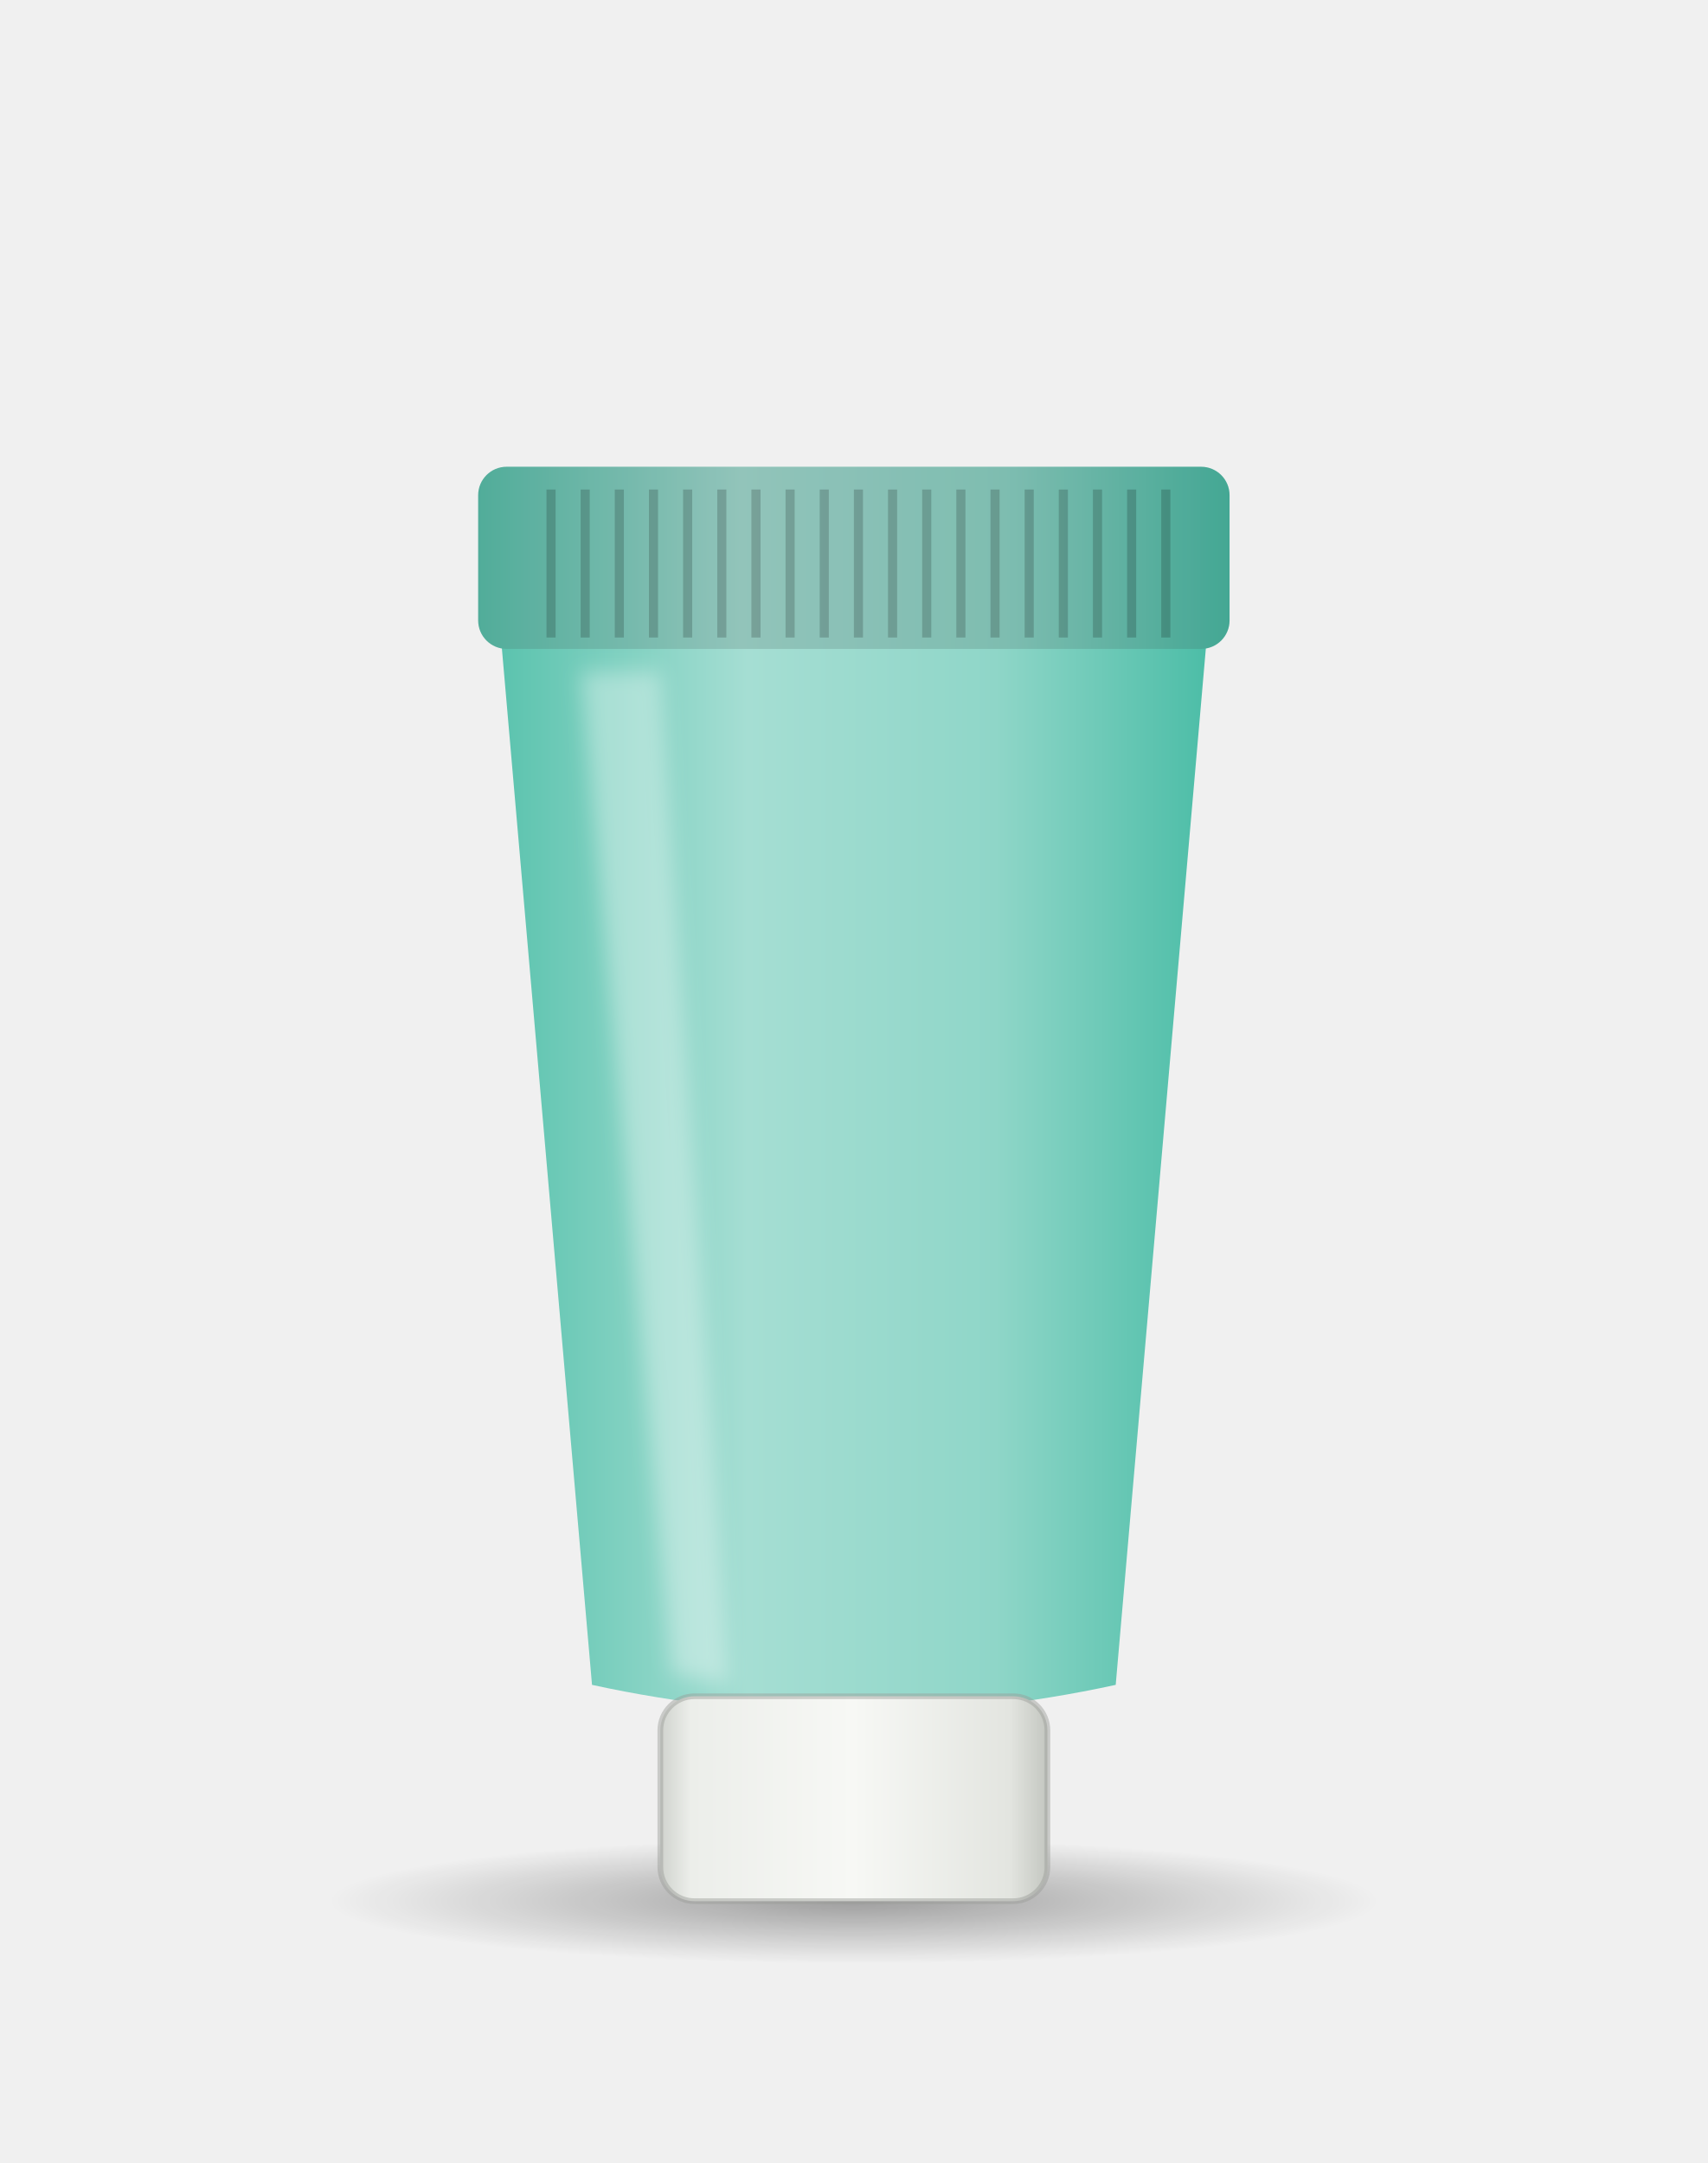
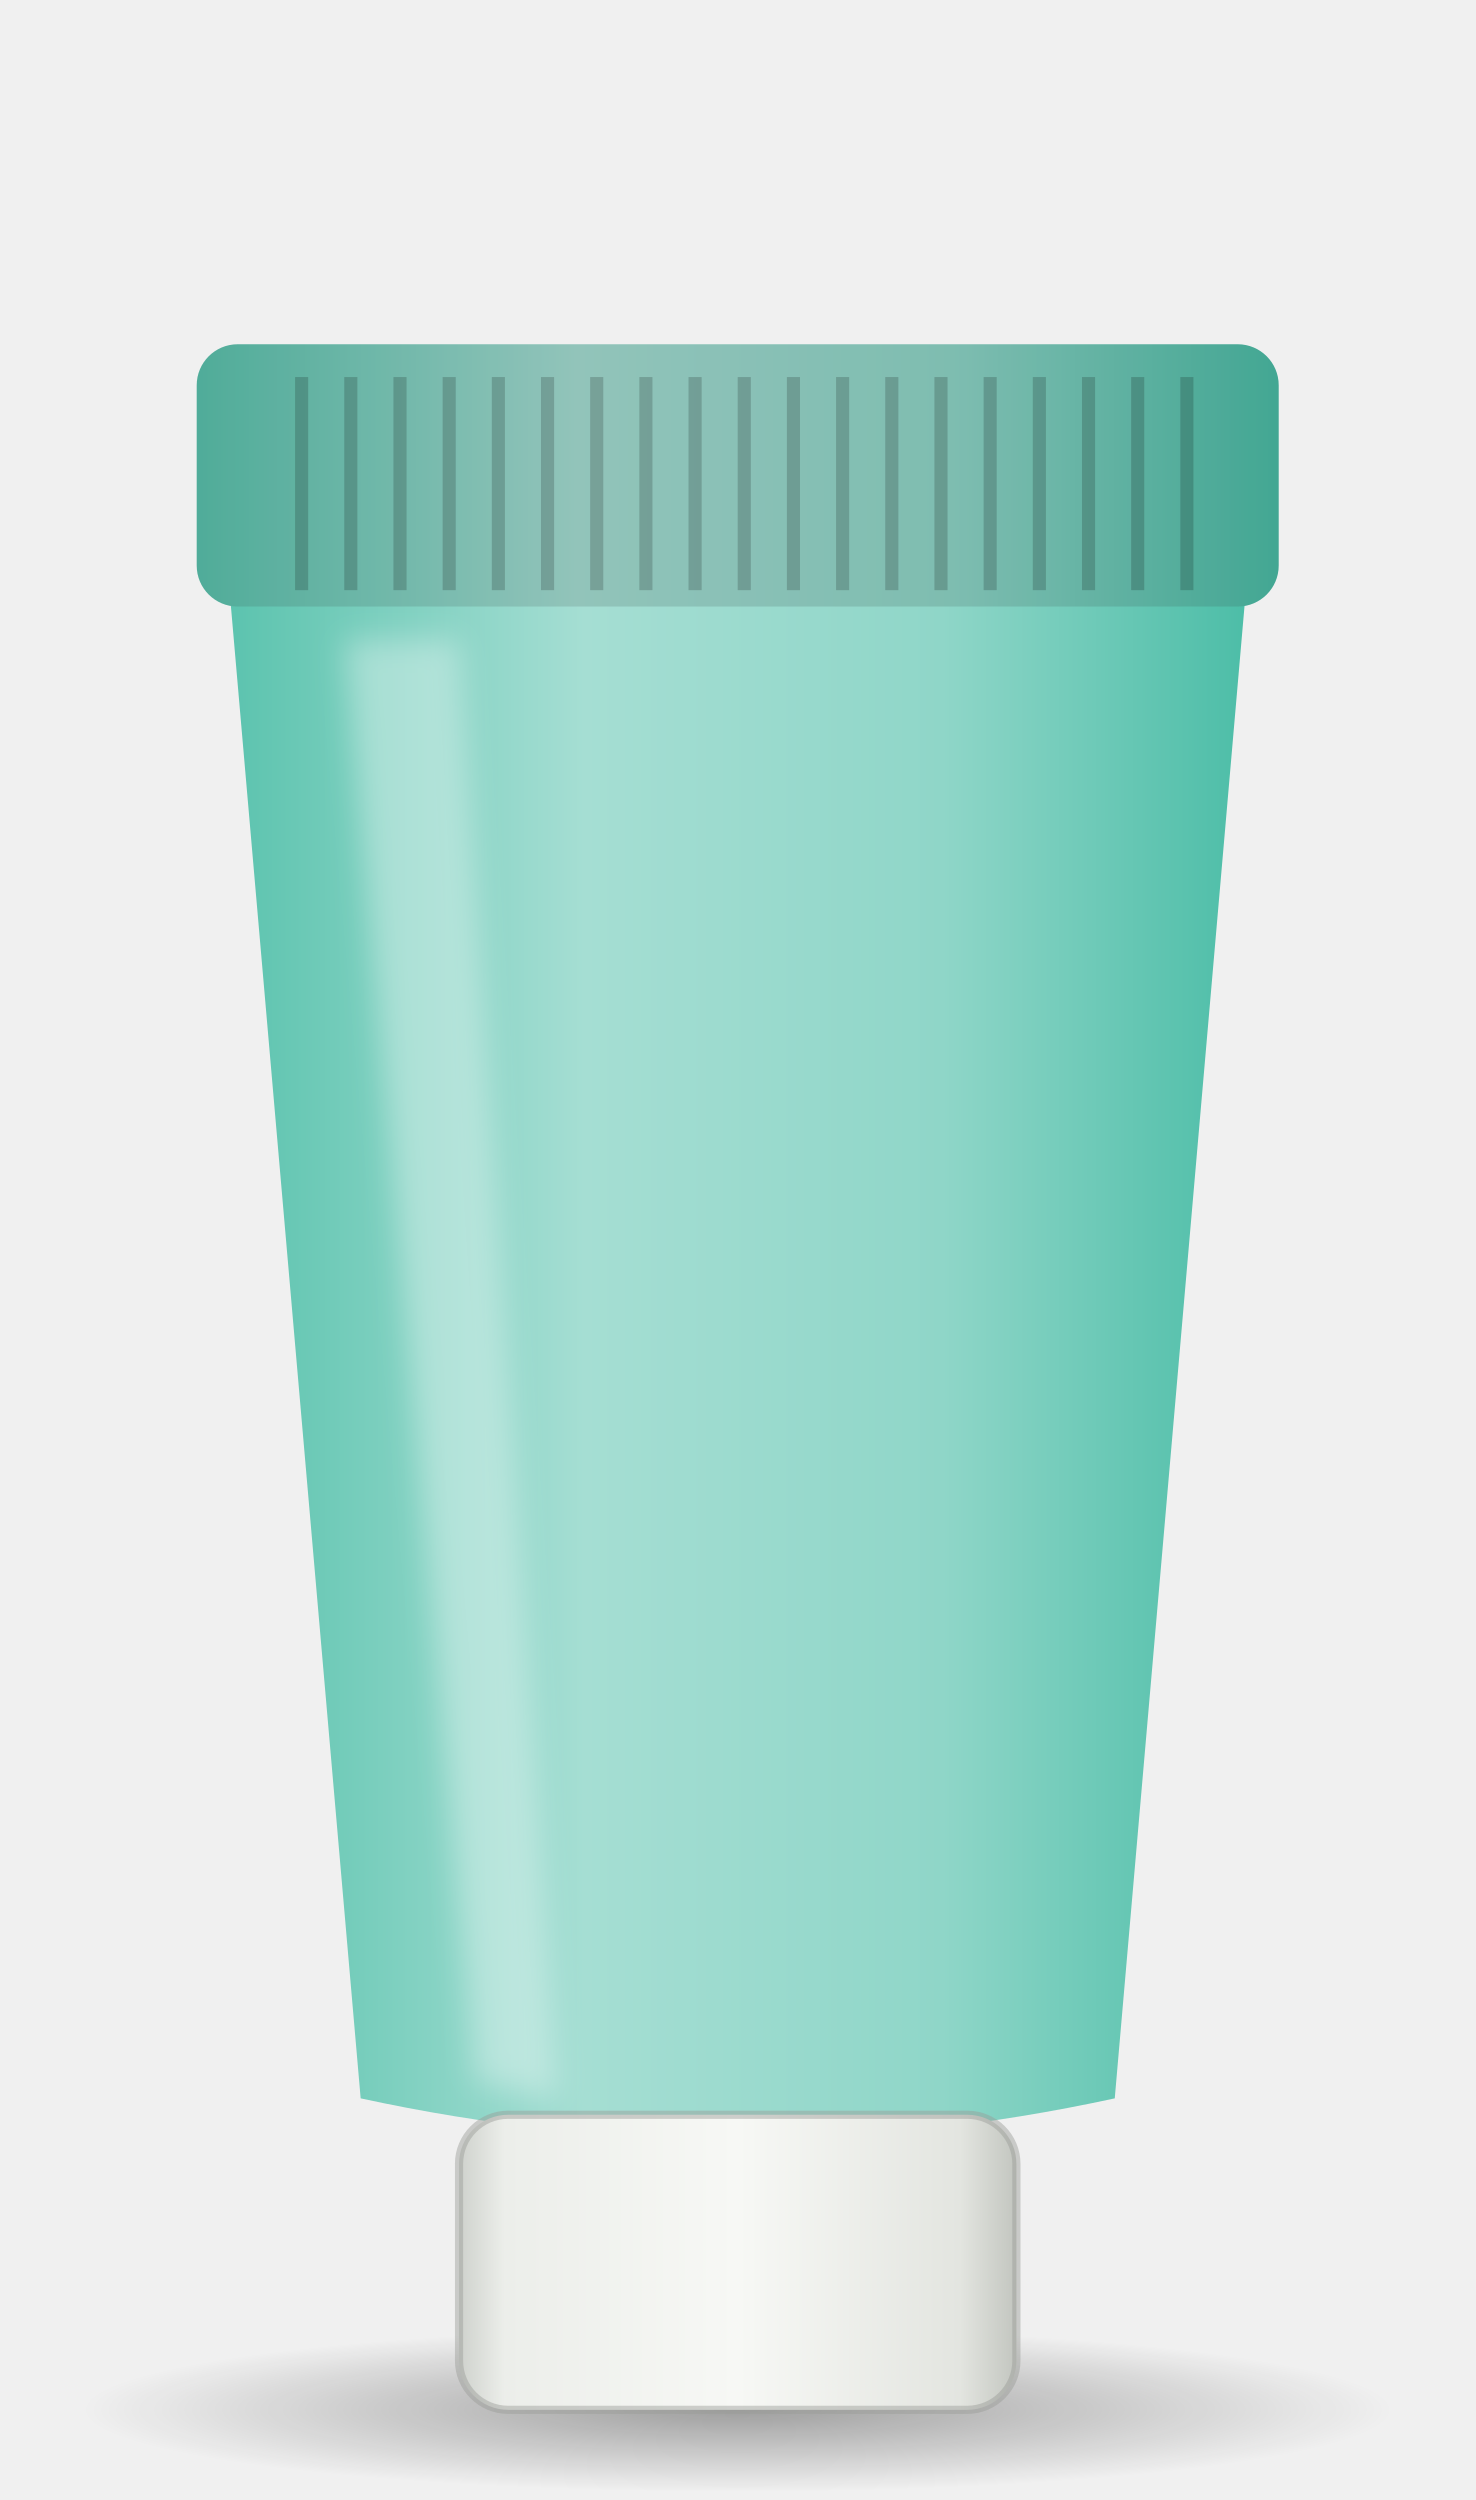
- <svg xmlns="http://www.w3.org/2000/svg" viewBox="0 0 300 380" role="img" aria-label="Illustration">
+ <svg xmlns="http://www.w3.org/2000/svg" viewBox="60 40 180 305" role="img" aria-label="Illustration">
  <defs>
    <linearGradient id="fg" x1="0" x2="1">
      <stop offset="0" stop-color="#cfd2cd" />
      <stop offset=".08" stop-color="#eceeea" />
      <stop offset=".5" stop-color="#f7f8f5" />
      <stop offset=".9" stop-color="#e3e5e0" />
      <stop offset="1" stop-color="#c3c6c0" />
    </linearGradient>
    <linearGradient id="lq" x1="0" x2="1">
      <stop offset="0" stop-color="#5bc3ae" />
      <stop offset=".35" stop-color="#a5ded3" />
      <stop offset=".7" stop-color="#8fd6c8" />
      <stop offset="1" stop-color="#4cbda7" />
    </linearGradient>
    <linearGradient id="mt" x1="0" x2="1">
      <stop offset="0" stop-color="#7d8083" />
      <stop offset=".18" stop-color="#d9dbdd" />
      <stop offset=".42" stop-color="#f6f7f8" />
      <stop offset=".62" stop-color="#b4b7ba" />
      <stop offset=".85" stop-color="#e3e5e7" />
      <stop offset="1" stop-color="#6f7275" />
    </linearGradient>
    <linearGradient id="bk" x1="0" x2="1">
      <stop offset="0" stop-color="#0c0c0c" />
      <stop offset=".3" stop-color="#4a4a4a" />
      <stop offset=".6" stop-color="#1a1a1a" />
      <stop offset="1" stop-color="#050505" />
    </linearGradient>
    <radialGradient id="sh" cx=".5" cy=".5" r=".5">
      <stop offset="0" stop-color="#000" stop-opacity=".34" />
      <stop offset="1" stop-color="#000" stop-opacity="0" />
    </radialGradient>
    <filter id="bl" x="-30%" y="-30%" width="160%" height="160%">
      <feGaussianBlur stdDeviation="1.8" />
    </filter>
  </defs>
-   <ellipse cx="150" cy="334" rx="92" ry="11" fill="url(#sh)" />
+   <ellipse cx="150" cy="334" rx="80" ry="10" fill="url(#sh)" />
  <path d="M104 296 Q150 306 196 296 L212 112 L88 112 Z" fill="url(#lq)" />
  <path d="M118 294 L102 118 L116 118 L128 296 Z" fill="#fff" opacity=".35" filter="url(#bl)" />
  <rect x="84" y="82" width="132" height="32" rx="5" fill="url(#lq)" />
  <rect x="84" y="82" width="132" height="32" rx="5" fill="#000" opacity=".12" />
  <rect x="96" y="86" width="1.6" height="26" fill="#000" opacity=".18" />
  <rect x="102" y="86" width="1.6" height="26" fill="#000" opacity=".18" />
  <rect x="108" y="86" width="1.6" height="26" fill="#000" opacity=".18" />
  <rect x="114" y="86" width="1.6" height="26" fill="#000" opacity=".18" />
  <rect x="120" y="86" width="1.6" height="26" fill="#000" opacity=".18" />
  <rect x="126" y="86" width="1.6" height="26" fill="#000" opacity=".18" />
  <rect x="132" y="86" width="1.6" height="26" fill="#000" opacity=".18" />
  <rect x="138" y="86" width="1.6" height="26" fill="#000" opacity=".18" />
  <rect x="144" y="86" width="1.6" height="26" fill="#000" opacity=".18" />
  <rect x="150" y="86" width="1.6" height="26" fill="#000" opacity=".18" />
  <rect x="156" y="86" width="1.6" height="26" fill="#000" opacity=".18" />
  <rect x="162" y="86" width="1.6" height="26" fill="#000" opacity=".18" />
  <rect x="168" y="86" width="1.6" height="26" fill="#000" opacity=".18" />
  <rect x="174" y="86" width="1.6" height="26" fill="#000" opacity=".18" />
  <rect x="180" y="86" width="1.6" height="26" fill="#000" opacity=".18" />
  <rect x="186" y="86" width="1.6" height="26" fill="#000" opacity=".18" />
  <rect x="192" y="86" width="1.6" height="26" fill="#000" opacity=".18" />
  <rect x="198" y="86" width="1.6" height="26" fill="#000" opacity=".18" />
  <rect x="204" y="86" width="1.6" height="26" fill="#000" opacity=".18" />
  <rect x="116" y="298" width="68" height="36" rx="6" fill="url(#fg)" stroke="#9a9d97" stroke-opacity=".45" />
</svg>
